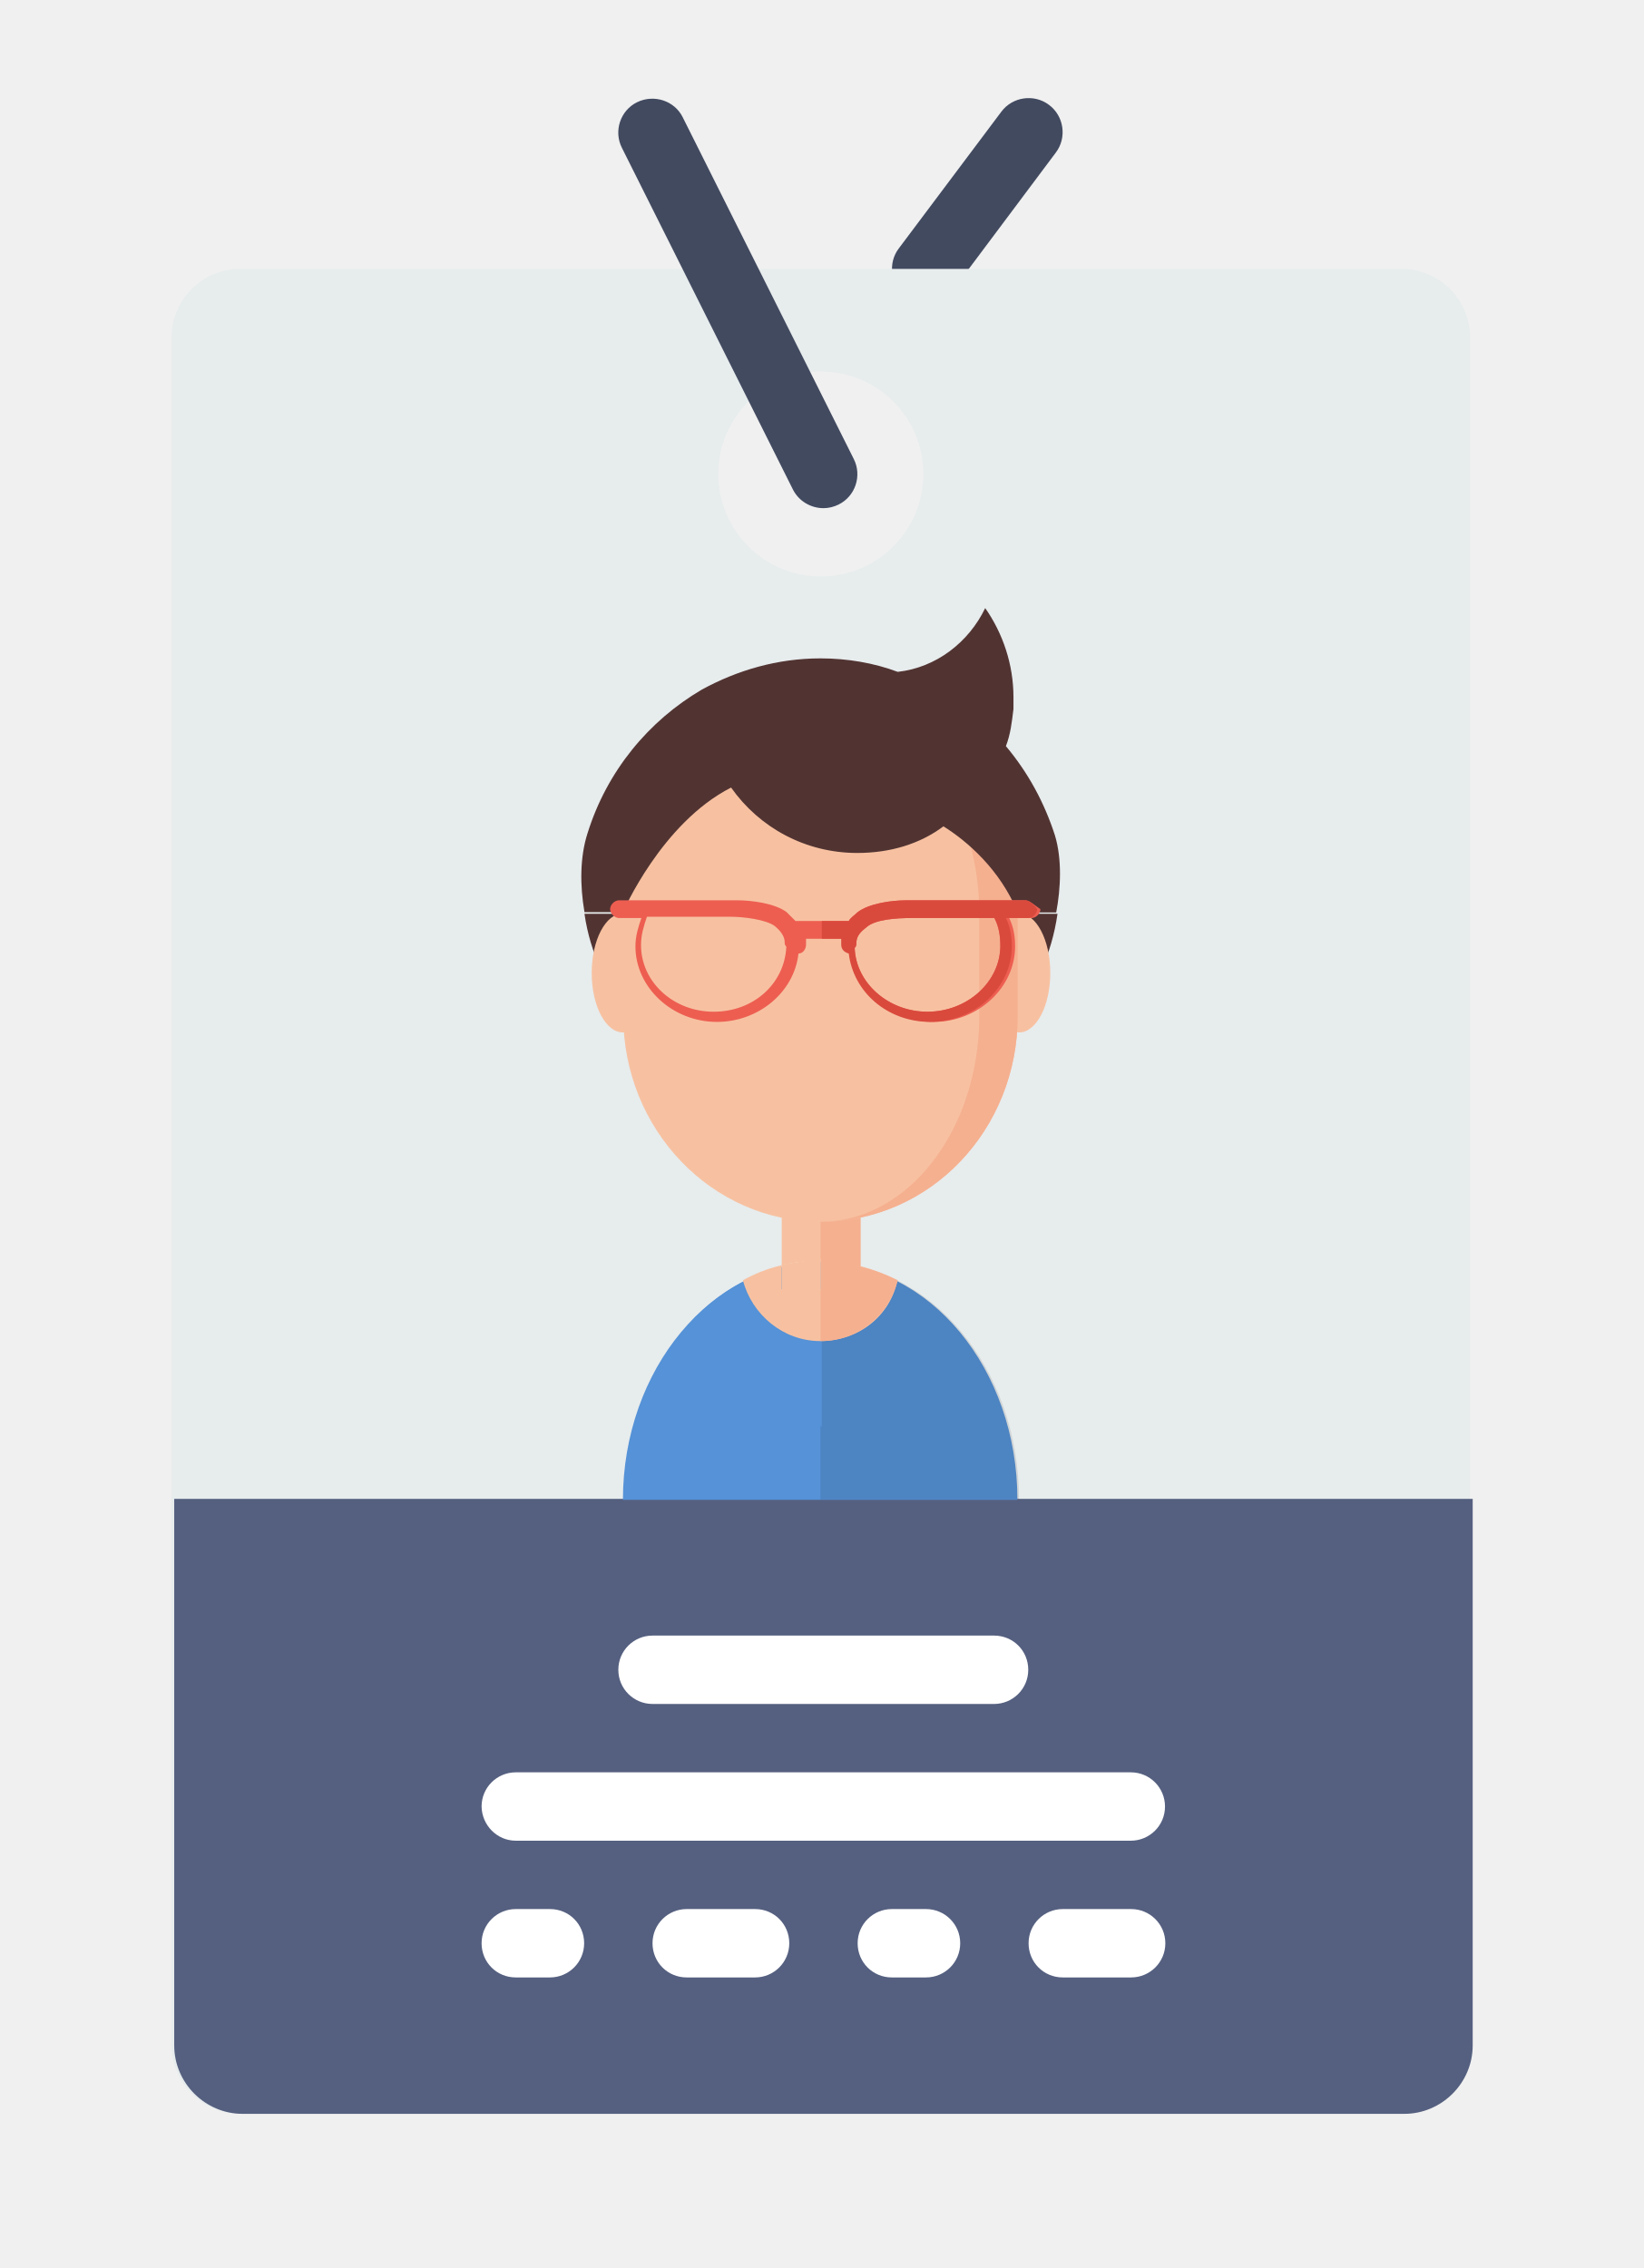
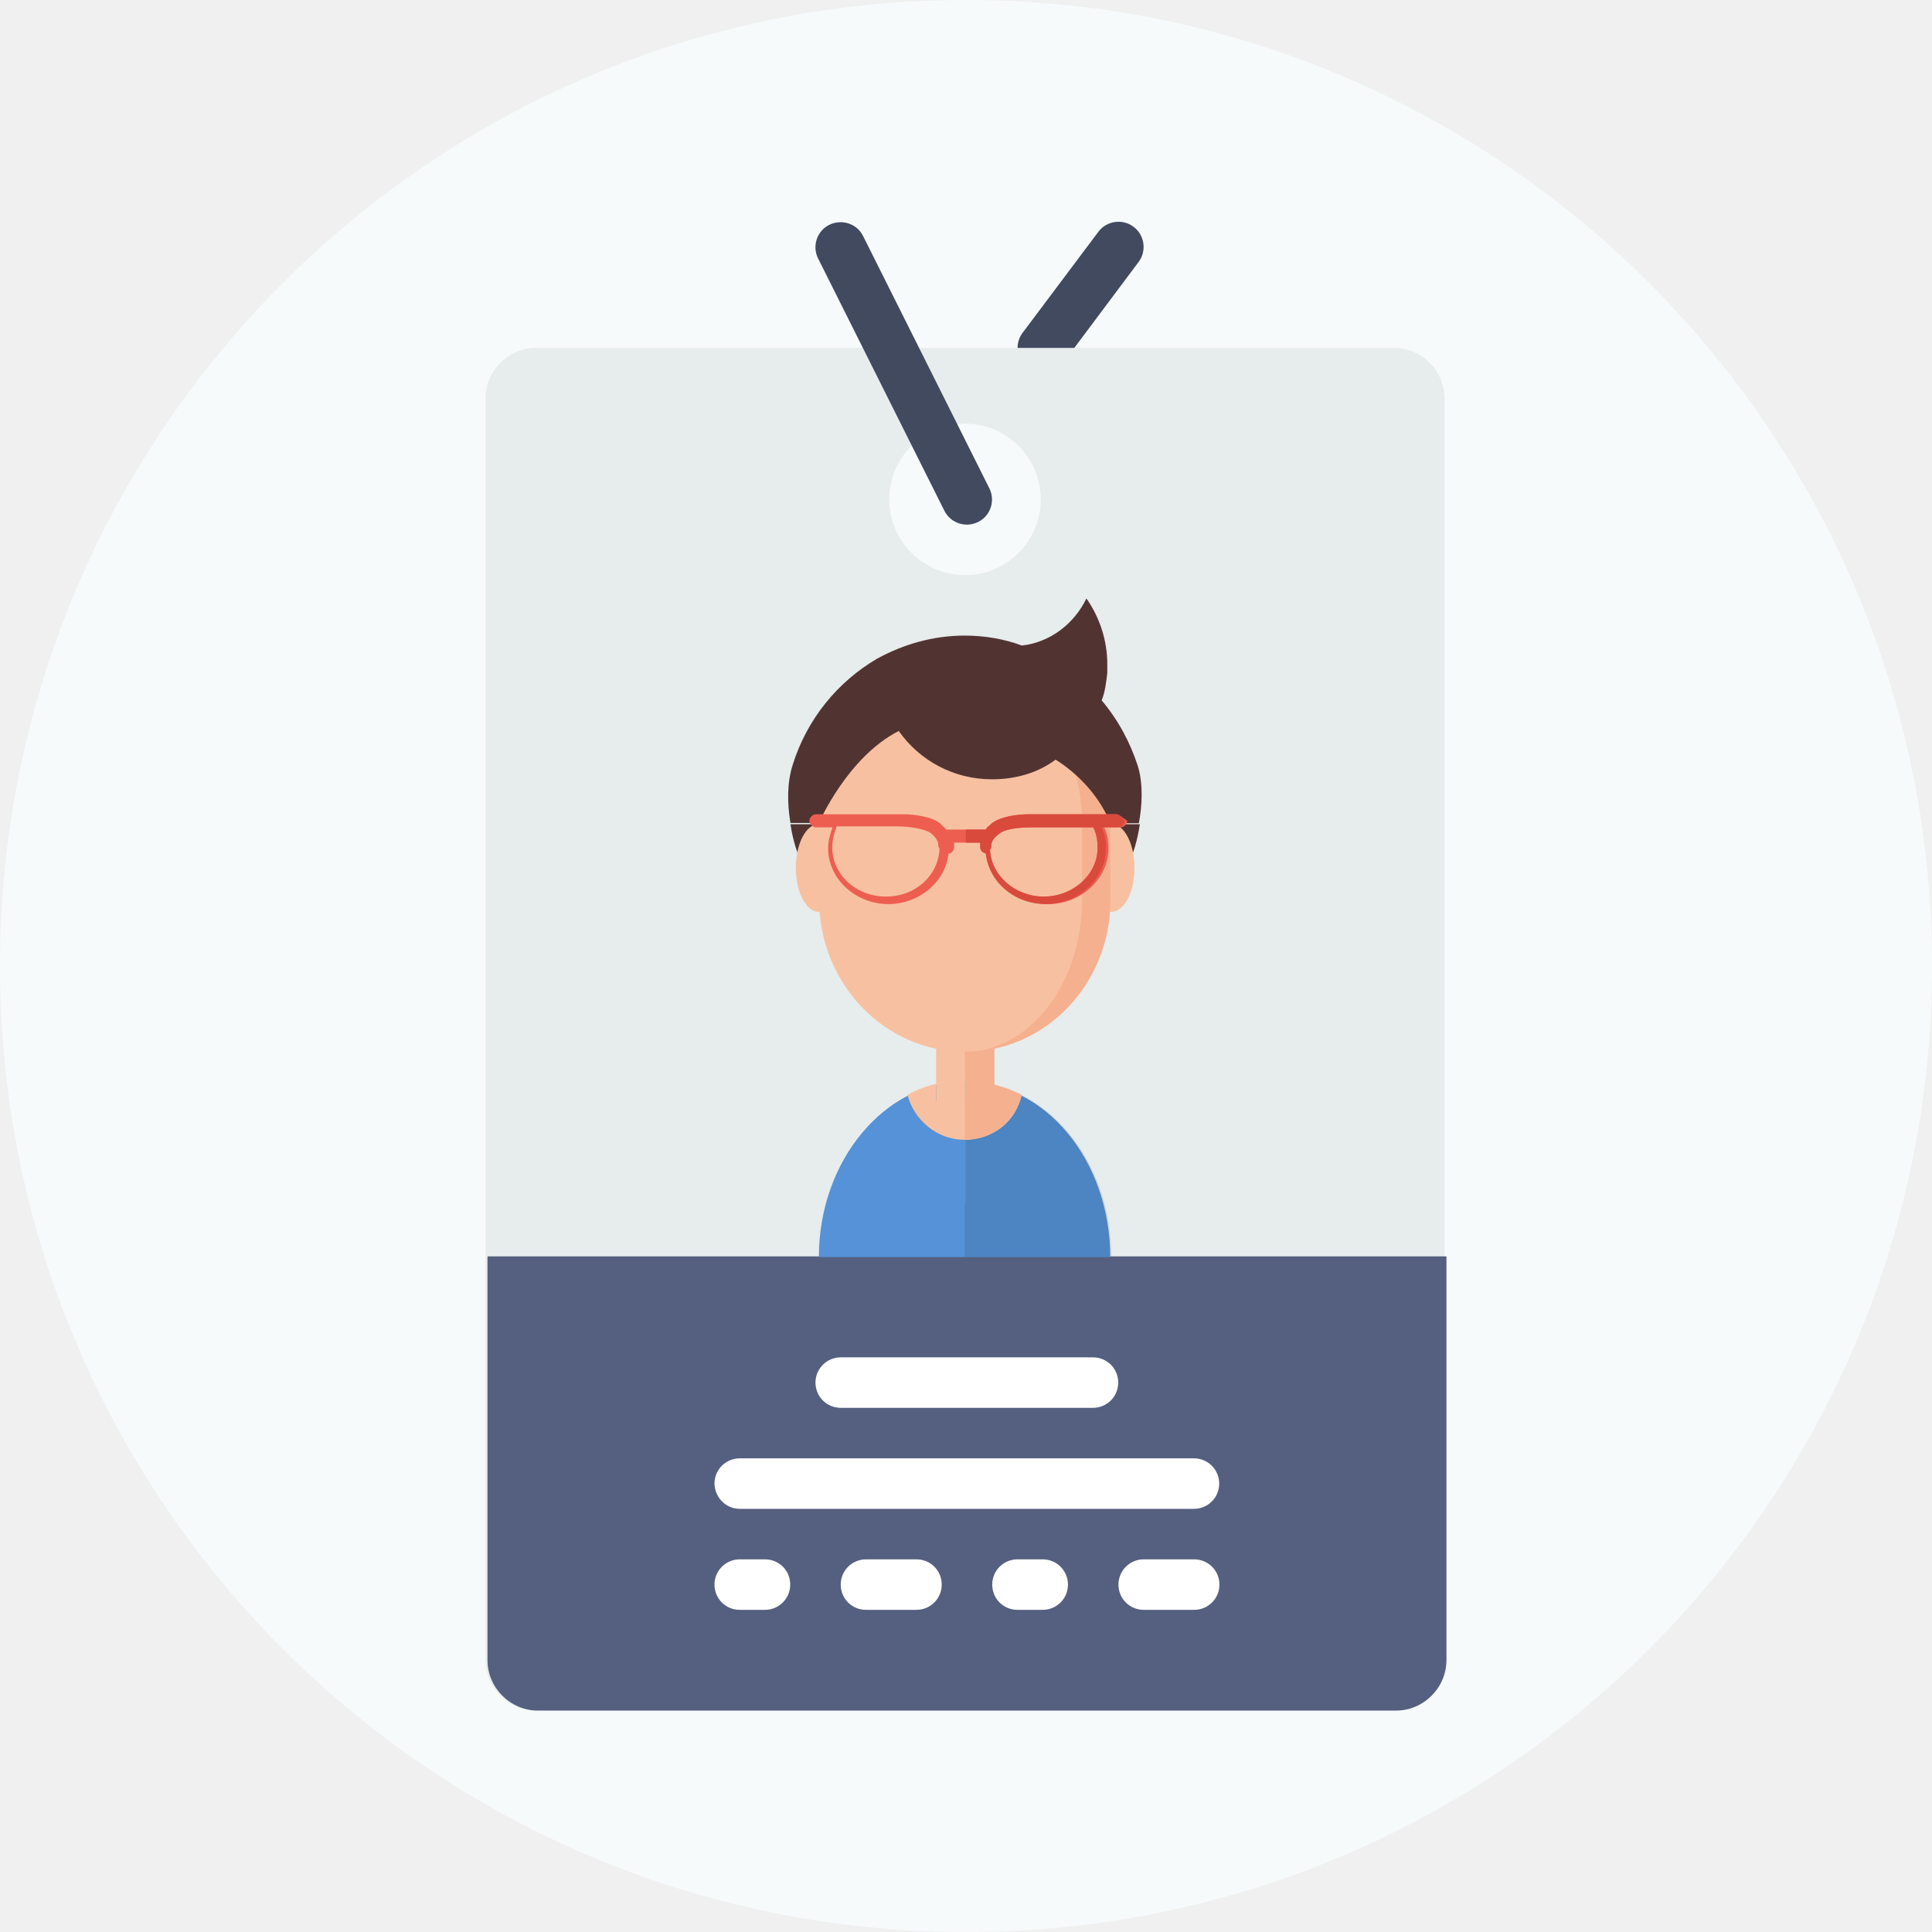
- <svg xmlns="http://www.w3.org/2000/svg" version="1.1" id="Layer_1" x="0px" y="0px" viewBox="0 0 500 690" style="enable-background:new 0 0 500 690;" xml:space="preserve">
+ <svg xmlns="http://www.w3.org/2000/svg" version="1.1" id="Layer_1" x="0px" y="0px" viewBox="0 0 795.8 795.8" style="enable-background:new 0 0 795.8 795.8;" xml:space="preserve">
  <style type="text/css">
- 	.st0{display:none;fill:none;stroke:#556080;stroke-width:8;stroke-linecap:round;stroke-miterlimit:10;}
- 	.st1{display:none;}
- 	.st2{display:inline;fill:#B1B7BC;}
- 	.st3{display:inline;fill:#E7ECED;}
- 	.st4{display:inline;fill:#424A60;}
- 	.st5{display:inline;fill:#57ABC1;}
- 	.st6{display:inline;fill:#FFFFFF;}
- 	.st7{display:inline;}
- 	.st8{fill:#C7CAC7;}
- 	.st9{display:inline;fill:#D7D7E2;}
- 	.st10{fill:#7383BF;}
- 	.st11{display:inline;fill:none;stroke:#556080;stroke-width:8;stroke-linecap:round;stroke-miterlimit:10;}
- 	.st12{display:none;fill:none;stroke:#556080;stroke-width:2;stroke-miterlimit:10;}
- 	.st13{display:none;fill:none;stroke:#7383BF;stroke-width:8;stroke-miterlimit:10;}
- 	.st14{display:none;fill:#7383BF;}
- 	.st15{fill:#424A60;}
- 	.st16{fill:#E7ECED;}
- 	.st17{fill:#556080;}
- 	.st18{fill:#FFFFFF;}
- 	.st19{display:none;fill:#3083C9;}
- 	.st20{fill:#5592D7;}
- 	.st21{opacity:0.1;enable-background:new    ;}
- 	.st22{fill:#513432;}
- 	.st23{fill:#F7C1A1;}
- 	.st24{fill:#F5B090;}
- 	.st25{fill:#ED5E51;}
- 	.st26{fill:#D94A3D;}
+ 	.st0{fill:#F7FAFB;}
+ 	.st1{display:none;fill:none;stroke:#556080;stroke-width:8;stroke-linecap:round;stroke-miterlimit:10;}
+ 	.st2{display:none;}
+ 	.st3{display:inline;fill:#B1B7BC;}
+ 	.st4{display:inline;fill:#E7ECED;}
+ 	.st5{display:inline;fill:#424A60;}
+ 	.st6{display:inline;fill:#57ABC1;}
+ 	.st7{display:inline;fill:#FFFFFF;}
+ 	.st8{display:inline;}
+ 	.st9{fill:#C7CAC7;}
+ 	.st10{display:inline;fill:#D7D7E2;}
+ 	.st11{display:inline;fill:#7383BF;}
+ 	.st12{display:inline;fill:none;stroke:#556080;stroke-width:8;stroke-linecap:round;stroke-miterlimit:10;}
+ 	.st13{display:none;fill:none;stroke:#556080;stroke-width:2;stroke-miterlimit:10;}
+ 	.st14{display:none;fill:none;stroke:#7383BF;stroke-width:8;stroke-miterlimit:10;}
+ 	.st15{display:none;fill:#7383BF;}
+ 	.st16{display:none;fill:#3083C9;}
+ 	.st17{fill:#424A60;}
+ 	.st18{fill:#E7ECED;}
+ 	.st19{fill:#556080;}
+ 	.st20{fill:#FFFFFF;}
+ 	.st21{fill:#5592D7;}
+ 	.st22{opacity:0.1;enable-background:new    ;}
+ 	.st23{fill:#513432;}
+ 	.st24{fill:#F7C1A1;}
+ 	.st25{fill:#F5B090;}
+ 	.st26{fill:#ED5E51;}
+ 	.st27{fill:#D94A3D;}
</style>
-   <circle class="st0" cx="208.5" cy="431.5" r="170.5" />
-   <g class="st1">
-     <path class="st2" d="M473,486.7H273v-48.2c0-3.9,3.2-7.1,7.1-7.1h185.9c3.9,0,7.1,3.2,7.1,7.1V486.7z" />
-     <rect x="283.3" y="486.7" class="st3" width="179.3" height="137.9" />
-     <path class="st4" d="M404,472.9H342c-7.6,0-13.8-6.2-13.8-13.8l0,0c0-7.6,6.2-13.8,13.8-13.8H404c7.6,0,13.8,6.2,13.8,13.8l0,0   C417.8,466.8,411.7,472.9,404,472.9z" />
-     <rect x="283.3" y="607.4" class="st5" width="179.3" height="17.2" />
-     <rect x="324.7" y="514.3" class="st6" width="96.6" height="48.3" />
-     <g class="st7">
-       <path class="st8" d="M338.5,535h20.7c1.9,0,3.4-1.5,3.4-3.4c0-1.9-1.5-3.4-3.4-3.4h-20.7c-1.9,0-3.4,1.5-3.4,3.4    C335.1,533.4,336.6,535,338.5,535z" />
-       <path class="st8" d="M373,535c0.9,0,1.8-0.4,2.4-1c0.6-0.7,1-1.6,1-2.4c0-0.9-0.4-1.8-1-2.4c-1.3-1.3-3.6-1.3-4.9,0    c-0.6,0.7-1,1.5-1,2.4c0,0.9,0.4,1.8,1,2.4C371.2,534.6,372.1,535,373,535z" />
-       <path class="st8" d="M407.5,541.9h-55.2c-1.9,0-3.4,1.5-3.4,3.4s1.5,3.4,3.4,3.4h55.2c1.9,0,3.4-1.5,3.4-3.4    S409.4,541.9,407.5,541.9z" />
-       <path class="st8" d="M336.1,542.9c-0.6,0.7-1,1.5-1,2.4c0,0.9,0.4,1.8,1,2.4c0.7,0.6,1.5,1,2.4,1c0.9,0,1.8-0.4,2.4-1    c0.6-0.7,1-1.6,1-2.4c0-0.9-0.4-1.8-1-2.4C339.7,541.6,337.4,541.6,336.1,542.9z" />
+   <circle class="st0" cx="397.9" cy="397.9" r="397.9" />
+   <circle class="st1" cx="353.1" cy="485.2" r="170.5" />
+   <g class="st2">
+     <path class="st3" d="M617.6,540.4h-200v-48.2c0-3.9,3.2-7.1,7.1-7.1h185.9c3.9,0,7.1,3.2,7.1,7.1L617.6,540.4L617.6,540.4z" />
+     <rect x="427.9" y="540.4" class="st4" width="179.3" height="137.9" />
+     <path class="st5" d="M548.6,526.6h-62c-7.6,0-13.8-6.2-13.8-13.8l0,0c0-7.6,6.2-13.8,13.8-13.8h62c7.6,0,13.8,6.2,13.8,13.8l0,0   C562.4,520.5,556.3,526.6,548.6,526.6z" />
+     <rect x="427.9" y="661.1" class="st6" width="179.3" height="17.2" />
+     <rect x="469.3" y="568" class="st7" width="96.6" height="48.3" />
+     <g class="st8">
+       <path class="st9" d="M483.1,588.7h20.7c1.9,0,3.4-1.5,3.4-3.4s-1.5-3.4-3.4-3.4h-20.7c-1.9,0-3.4,1.5-3.4,3.4    C479.7,587.1,481.2,588.7,483.1,588.7z" />
+       <path class="st9" d="M517.6,588.7c0.9,0,1.8-0.4,2.4-1c0.6-0.7,1-1.6,1-2.4c0-0.9-0.4-1.8-1-2.4c-1.3-1.3-3.6-1.3-4.9,0    c-0.6,0.7-1,1.5-1,2.4s0.4,1.8,1,2.4C515.8,588.3,516.7,588.7,517.6,588.7z" />
+       <path class="st9" d="M552.1,595.6h-55.2c-1.9,0-3.4,1.5-3.4,3.4s1.5,3.4,3.4,3.4h55.2c1.9,0,3.4-1.5,3.4-3.4    S554,595.6,552.1,595.6z" />
+       <path class="st9" d="M480.7,596.6c-0.6,0.7-1,1.5-1,2.4s0.4,1.8,1,2.4c0.7,0.6,1.5,1,2.4,1s1.8-0.4,2.4-1c0.6-0.7,1-1.6,1-2.4    c0-0.9-0.4-1.8-1-2.4C484.3,595.3,482,595.3,480.7,596.6z" />
    </g>
-     <rect x="283.3" y="486.7" class="st9" width="179.3" height="17.2" />
+     <rect x="427.9" y="540.4" class="st10" width="179.3" height="17.2" />
  </g>
-   <g class="st1">
-     <circle class="st10" cx="264.7" cy="275.1" r="7.1" />
-     <circle class="st10" cx="302" cy="285.1" r="7.1" />
-     <circle class="st10" cx="362.4" cy="349" r="7.1" />
-     <line class="st11" x1="221.5" y1="276.1" x2="254.6" y2="243" />
-     <line class="st11" x1="221.5" y1="276.1" x2="254.6" y2="309.1" />
-     <line class="st11" x1="362.4" y1="393.2" x2="329.3" y2="360.1" />
-     <line class="st11" x1="362.4" y1="393.2" x2="395.5" y2="360.1" />
-     <circle class="st10" cx="327.7" cy="309.9" r="10" />
-     <circle class="st10" cx="342.1" cy="340.9" r="7.1" />
+   <g class="st2">
+     <circle class="st11" cx="409.3" cy="328.8" r="7.1" />
+     <circle class="st11" cx="446.6" cy="338.8" r="7.1" />
+     <circle class="st11" cx="507" cy="402.7" r="7.1" />
+     <line class="st12" x1="366.1" y1="329.8" x2="399.2" y2="296.7" />
+     <line class="st12" x1="366.1" y1="329.8" x2="399.2" y2="362.8" />
+     <line class="st12" x1="507" y1="446.9" x2="473.9" y2="413.8" />
+     <line class="st12" x1="507" y1="446.9" x2="540.1" y2="413.8" />
+     <circle class="st11" cx="472.3" cy="363.6" r="10" />
+     <circle class="st11" cx="486.7" cy="394.6" r="7.1" />
  </g>
-   <path class="st12" d="M269,350c0-45.9-37.1-83-83-83" />
-   <path class="st12" d="M269,388c0,45.9,37.1,83,83,83" />
-   <path class="st13" d="M361,345.6c-4.6-44-43.9-75.8-87.9-71.2" />
-   <circle class="st14" cx="361.4" cy="342" r="7.1" />
-   <circle class="st14" cx="272.4" cy="276" r="7.1" />
-   <circle class="st14" cx="348.4" cy="308" r="7.1" />
-   <circle class="st14" cx="313.4" cy="280" r="7.1" />
-   <path class="st15" d="M281.7,92.2c-2.2,0-4.4-0.7-6.2-2.1c-4.6-3.4-5.5-10-2.1-14.5L304.6,34c3.4-4.6,10-5.5,14.5-2.1  c4.6,3.4,5.5,10,2.1,14.5L290,88.1C288,90.8,284.8,92.2,281.7,92.2z" />
-   <path class="st16" d="M426.4,81.8H73c-11.4,0-20.8,9.4-20.8,20.8v519.7c0,11.4,9.4,20.8,20.8,20.8h353.4c11.4,0,20.8-9.4,20.8-20.8  V102.6C447.2,91.2,437.8,81.8,426.4,81.8z M249.7,175.4c-17.2,0-31.2-14-31.2-31.2s14-31.2,31.2-31.2s31.2,14,31.2,31.2  S266.9,175.4,249.7,175.4z" />
-   <path class="st17" d="M53,456v166.3c0,11.4,9.4,20.8,20.8,20.8h353.4c11.4,0,20.8-9.4,20.8-20.8V456H53z" />
+   <path class="st13" d="M413.6,403.7c0-45.9-37.1-83-83-83" />
+   <path class="st13" d="M413.6,441.7c0,45.9,37.1,83,83,83" />
+   <path class="st14" d="M505.6,399.3c-4.6-44-43.9-75.8-87.9-71.2" />
+   <circle class="st15" cx="506" cy="395.7" r="7.1" />
+   <circle class="st15" cx="417" cy="329.7" r="7.1" />
+   <circle class="st15" cx="493" cy="361.7" r="7.1" />
+   <circle class="st15" cx="458" cy="333.7" r="7.1" />
+   <path class="st16" d="M458.6,509.7c-0.3-12.6-7.5-24.1-18.8-29.7l-39.2-20c-2.7-1.4-4.4-4.1-4.4-7.1v-12  c20.1-8.7,31.6-25.5,37.3-46.5c8.5-2.6,14.7-10.5,14.7-19.8v-10.4c0-8-4.6-14.8-11.2-18.3c-4.6-39.1-30.4-54.9-72-54.9  c-2,0-3.9,0.1-5.8,0.2c-14.1,1.1-28.4-1.5-40.1-9.4c-4.9-3.3-9-6.8-11.9-10.5c-1.3-1.7-3.9-0.6-3.7,1.5c0.4,3.6,1,7.9,2,12.5  c3.4,17.3,1.4,14.7-5.3,31c-3.7,9-6.1,19-7.2,29.6c-6.6,3.5-11.1,10.4-11.1,18.3v10.4c0,9.3,6.2,17.1,14.7,19.8  c5.6,21,17.2,37.9,37.3,46.5v11.9c0,3-1.7,5.8-4.5,7.2l-40.1,19.7c-11,6-17.8,17.5-17.8,29.9v0.1H458.6z" />
  <g>
-     <path class="st18" d="M156.9,560h187.1c5.7,0,10.4-4.6,10.4-10.4c0-5.7-4.6-10.4-10.4-10.4H156.9c-5.7,0-10.4,4.6-10.4,10.4   C146.6,555.3,151.2,560,156.9,560z" />
-     <path class="st18" d="M198.5,518.4h103.9c5.7,0,10.4-4.6,10.4-10.4s-4.6-10.4-10.4-10.4H198.5c-5.7,0-10.4,4.6-10.4,10.4   S192.8,518.4,198.5,518.4z" />
-     <path class="st18" d="M167.3,580.8h-10.4c-5.7,0-10.4,4.6-10.4,10.4s4.6,10.4,10.4,10.4h10.4c5.7,0,10.4-4.6,10.4-10.4   S173.1,580.8,167.3,580.8z" />
-     <path class="st18" d="M229.7,580.8h-20.8c-5.7,0-10.4,4.6-10.4,10.4s4.6,10.4,10.4,10.4h20.8c5.7,0,10.4-4.6,10.4-10.4   S235.5,580.8,229.7,580.8z" />
-     <path class="st18" d="M281.7,580.8h-10.4c-5.7,0-10.4,4.6-10.4,10.4s4.6,10.4,10.4,10.4h10.4c5.7,0,10.4-4.6,10.4-10.4   S287.4,580.8,281.7,580.8z" />
-     <path class="st18" d="M344.1,580.8h-20.8c-5.7,0-10.4,4.6-10.4,10.4s4.6,10.4,10.4,10.4h20.8c5.7,0,10.4-4.6,10.4-10.4   S349.8,580.8,344.1,580.8z" />
+     <path class="st17" d="M429.5,153.7c-2.2,0-4.4-0.7-6.2-2.1c-4.6-3.4-5.5-10-2.1-14.5l31.2-41.6c3.4-4.6,10-5.5,14.5-2.1   c4.6,3.4,5.5,10,2.1,14.5l-31.2,41.7C435.8,152.3,432.6,153.7,429.5,153.7z" />
+     <path class="st18" d="M574.2,143.3H220.8c-11.4,0-20.8,9.4-20.8,20.8v519.7c0,11.4,9.4,20.8,20.8,20.8h353.4   c11.4,0,20.8-9.4,20.8-20.8V164.1C595,152.7,585.6,143.3,574.2,143.3z M397.5,236.9c-17.2,0-31.2-14-31.2-31.2s14-31.2,31.2-31.2   c17.2,0,31.2,14,31.2,31.2S414.7,236.9,397.5,236.9z" />
+     <path class="st19" d="M200.8,517.5v166.3c0,11.4,9.4,20.8,20.8,20.8H575c11.4,0,20.8-9.4,20.8-20.8V517.5H200.8z" />
+     <g>
+       <path class="st20" d="M304.7,621.5h187.1c5.7,0,10.4-4.6,10.4-10.4c0-5.7-4.6-10.4-10.4-10.4H304.7c-5.7,0-10.4,4.6-10.4,10.4    C294.4,616.8,299,621.5,304.7,621.5z" />
+       <path class="st20" d="M346.3,579.9h103.9c5.7,0,10.4-4.6,10.4-10.4c0-5.8-4.6-10.4-10.4-10.4H346.3c-5.7,0-10.4,4.6-10.4,10.4    S340.6,579.9,346.3,579.9z" />
+       <path class="st20" d="M315.1,642.3h-10.4c-5.7,0-10.4,4.6-10.4,10.4s4.6,10.4,10.4,10.4h10.4c5.7,0,10.4-4.6,10.4-10.4    S320.9,642.3,315.1,642.3z" />
+       <path class="st20" d="M377.5,642.3h-20.8c-5.7,0-10.4,4.6-10.4,10.4s4.6,10.4,10.4,10.4h20.8c5.7,0,10.4-4.6,10.4-10.4    S383.3,642.3,377.5,642.3z" />
+       <path class="st20" d="M429.5,642.3h-10.4c-5.7,0-10.4,4.6-10.4,10.4s4.6,10.4,10.4,10.4h10.4c5.7,0,10.4-4.6,10.4-10.4    S435.2,642.3,429.5,642.3z" />
+       <path class="st20" d="M491.9,642.3h-20.8c-5.7,0-10.4,4.6-10.4,10.4s4.6,10.4,10.4,10.4h20.8c5.7,0,10.4-4.6,10.4-10.4    S497.6,642.3,491.9,642.3z" />
+     </g>
+     <g>
+       <path class="st21" d="M337.3,517.8c0-39.7,27.1-72.2,60-72.2c33.4,0,60,32.5,60,72.2H337.3z" />
+       <path class="st22" d="M397.4,445.5v72.2h60.4C457.8,477.6,430.8,445.5,397.4,445.5z" />
+       <path class="st21" d="M357.2,464.5l40.6,31.1v-50.1C382,445.5,367.6,452.8,357.2,464.5z" />
+       <path class="st23" d="M325.6,339.5c0.9,6.3,2.7,11.7,4.5,15.8c4.1,8.6,7.2,15.8,7.2,15.8h120.5l7.2-15.8c1.8-3.6,3.6-9.5,4.5-15.8    H325.6L325.6,339.5z" />
+       <path class="st24" d="M420.8,451c-7.2-3.6-14.9-5.9-23.5-5.9c-8.1,0-16.2,1.8-23.5,5.9c2.7,10.4,12.2,18.5,23.5,18.5    C409.1,469.5,418.6,461.8,420.8,451z M385.6,407.2h23.9v46.5h-23.9V407.2L385.6,407.2z" />
+       <path class="st25" d="M409.6,446.9v-39.7h-12.2v62.3c11.3,0,20.8-7.7,23.5-18.5C417.2,449.2,413.6,447.8,409.6,446.9z" />
+       <ellipse class="st24" cx="457.8" cy="357.5" rx="9.5" ry="18.1" />
+       <ellipse class="st24" cx="337.3" cy="357.5" rx="9.5" ry="18.1" />
+       <path class="st24" d="M397.4,276.7c-33.4,0-60,28-60,62.7v31.1c0,34.8,27.1,62.7,60,62.7c33.4,0,60-28,60-62.7v-31    C457.8,304.7,430.8,276.7,397.4,276.7z" />
+       <path class="st25" d="M397.4,276.7c26.6,0,48.3,28,48.3,62.7v31.1c0,34.8-21.7,62.7-48.3,62.7c33.4,0,60-28,60-62.7v-31    C457.8,304.7,430.8,276.7,397.4,276.7z" />
+       <path class="st23" d="M468.7,315.6c-3.2-9.9-8.1-19-14.9-27.1c1.4-3.6,1.8-7.2,2.3-11.3v-3.6c0-9.9-3.2-19.4-8.6-27.1    c-5,10.4-14.9,18.1-26.6,19.4c-7.2-2.7-15.3-4.1-23.5-4.1c-13.1,0-25.3,3.6-36.1,9.5c-16.2,9.5-28.9,24.8-34.8,43.8    c-2.3,7.2-2.3,15.8-0.9,23.9h11.7c0,0,11.7-27.1,32.9-37.9c8.6,12.2,22.6,19.9,38.4,19.9c9.9,0,19-2.7,26.2-8.1    c7.2,4.5,17.2,13.1,22.6,26.2h11.7C470.5,331.8,470.9,322.8,468.7,315.6L468.7,315.6z" />
+       <path class="st26" d="M459.7,335.4h-36.1c-4.5,0-11.3,0.9-14.9,3.6c-0.9,0.9-2.3,1.8-2.7,2.7h-16.2l-2.7-2.7    c-3.6-2.7-10.8-3.6-14.9-3.6h-36.1c-1.4,0-2.7,1.4-2.7,2.7s1.4,2.7,2.7,2.7h6.8c-0.9,2.7-1.8,5.4-1.8,8.6c0,12.6,11.3,23,24.8,23    c12.6,0,23.5-9,24.8-20.8c1.4,0,2.3-1.4,2.3-2.7v-1.8h11.7v1.8c0,1.4,0.9,2.3,2.3,2.7c1.4,11.7,11.7,20.8,24.8,20.8    c13.5,0,24.8-10.4,24.8-23c0-3.2-0.5-5.9-1.8-8.6h6.8c1.4,0,2.7-1.4,2.7-2.7C462.4,336.8,461,335.4,459.7,335.4z M364.9,369.3    c-12.2,0-22.1-9-22.1-20.3c0-3.2,0.9-5.9,1.8-8.6h25.2c4.5,0,10.8,0.9,13.5,2.7c1.8,1.4,3.2,3.2,3.2,5c0,0.5,0,0.9,0.5,1.4    C386.5,360.7,377.1,369.3,364.9,369.3L364.9,369.3z M429.9,369.3c-11.7,0-21.7-8.6-22.1-19.4c0.5-0.5,0.5-0.9,0.5-1.4    c0-2.3,1.4-3.6,3.2-5c2.7-2.3,9-2.7,13.5-2.7h25.3c1.4,2.7,1.8,5.4,1.8,8.6C452,360.2,442.1,369.3,429.9,369.3L429.9,369.3z" />
+       <path class="st27" d="M459.7,335.4h-36.1c-4.5,0-11.3,0.9-14.9,3.6c-0.9,0.9-2.3,1.8-2.7,2.7h-8.2v5.4h5.9v1.8    c0,1.4,0.9,2.3,2.3,2.7c1.4,11.7,11.7,20.8,24.8,20.8c13.5,0,24.8-10.4,24.8-23c0-3.2-0.5-5.9-1.8-8.6h6.8c1.4,0,2.7-1.4,2.7-2.7    C462.4,336.8,461,335.4,459.7,335.4z M429.9,369.3c-11.7,0-21.7-8.6-22.1-19.4c0.5-0.5,0.5-0.9,0.5-1.4c0-2.3,1.4-3.6,3.2-5    c2.7-2.3,9-2.7,13.5-2.7h25.3c1.4,2.7,1.8,5.4,1.8,8.6C452,360.2,442.1,369.3,429.9,369.3L429.9,369.3z" />
+       <polygon class="st24" points="397.5,453.9 385.6,453.9 385.6,446.2 397.5,444.4   " />
+     </g>
+     <path class="st17" d="M398.3,216.1c-3.8,0-7.5-2.1-9.3-5.7l-52-103.9c-2.6-5.1-0.5-11.4,4.6-13.9c5.1-2.5,11.4-0.5,13.9,4.6   l52,103.9c2.6,5.1,0.5,11.4-4.6,13.9C401.5,215.7,399.9,216.1,398.3,216.1z" />
  </g>
-   <path class="st19" d="M314,456c-0.3-12.6-7.5-24.1-18.8-29.7l-39.2-20c-2.7-1.4-4.4-4.1-4.4-7.1v-12c20.1-8.7,31.6-25.5,37.3-46.5  c8.5-2.6,14.7-10.5,14.7-19.8v-10.4c0-8-4.6-14.8-11.2-18.3c-4.6-39.1-30.4-54.9-72-54.9c-2,0-3.9,0.1-5.8,0.2  c-14.1,1.1-28.4-1.5-40.1-9.4c-4.9-3.3-9-6.8-11.9-10.5c-1.3-1.7-3.9-0.6-3.7,1.5c0.4,3.6,1,7.9,2,12.5c3.4,17.3,1.4,14.7-5.3,31  c-3.7,9-6.1,19-7.2,29.6c-6.6,3.5-11.1,10.4-11.1,18.3v10.4c0,9.3,6.2,17.1,14.7,19.8c5.6,21,17.2,37.9,37.3,46.5v11.9  c0,3-1.7,5.8-4.5,7.2L144.7,426c-11,6-17.8,17.5-17.8,29.9v0.1H314z" />
-   <g>
-     <path class="st20" d="M189.5,456.3c0-39.7,27.1-72.2,60-72.2c33.4,0,60,32.5,60,72.2H189.5z" />
-     <path class="st21" d="M249.6,384v72.2H310C310,416.1,283,384,249.6,384z" />
-     <path class="st20" d="M209.4,403l40.6,31.1V384C234.2,384,219.8,391.3,209.4,403z" />
-     <path class="st22" d="M177.8,278c0.9,6.3,2.7,11.7,4.5,15.8c4.1,8.6,7.2,15.8,7.2,15.8H310l7.2-15.8c1.8-3.6,3.6-9.5,4.5-15.8   H177.8L177.8,278z" />
-     <path class="st23" d="M273,389.5c-7.2-3.6-14.9-5.9-23.5-5.9c-8.1,0-16.2,1.8-23.5,5.9c2.7,10.4,12.2,18.5,23.5,18.5   C261.3,408,270.8,400.3,273,389.5z M237.8,345.7h23.9v46.5h-23.9V345.7z" />
-     <path class="st24" d="M261.8,385.4v-39.7h-12.2V408c11.3,0,20.8-7.7,23.5-18.5C269.4,387.7,265.8,386.3,261.8,385.4z" />
-     <ellipse class="st23" cx="310" cy="296" rx="9.5" ry="18.1" />
-     <ellipse class="st23" cx="189.5" cy="296" rx="9.5" ry="18.1" />
-     <path class="st23" d="M249.6,215.2c-33.4,0-60,28-60,62.7v31.1c0,34.8,27.1,62.7,60,62.7c33.4,0,60-28,60-62.7V278   C310,243.2,283,215.2,249.6,215.2z" />
-     <path class="st24" d="M249.6,215.2c26.6,0,48.3,28,48.3,62.7v31.1c0,34.8-21.7,62.7-48.3,62.7c33.4,0,60-28,60-62.7V278   C310,243.2,283,215.2,249.6,215.2z" />
-     <path class="st22" d="M320.9,254.1c-3.2-9.9-8.1-19-14.9-27.1c1.4-3.6,1.8-7.2,2.3-11.3v-3.6c0-9.9-3.2-19.4-8.6-27.1   c-5,10.4-14.9,18.1-26.6,19.4c-7.2-2.7-15.3-4.1-23.5-4.1c-13.1,0-25.3,3.6-36.1,9.5c-16.2,9.5-28.9,24.8-34.8,43.8   c-2.3,7.2-2.3,15.8-0.9,23.9h11.7c0,0,11.7-27.1,32.9-37.9c8.6,12.2,22.6,19.9,38.4,19.9c9.9,0,19-2.7,26.2-8.1   c7.2,4.5,17.2,13.1,22.6,26.2h11.7C322.7,270.3,323.1,261.3,320.9,254.1L320.9,254.1z" />
-     <path class="st25" d="M311.9,273.9h-36.1c-4.5,0-11.3,0.9-14.9,3.6c-0.9,0.9-2.3,1.8-2.7,2.7h-16.2l-2.7-2.7   c-3.6-2.7-10.8-3.6-14.9-3.6h-36.1c-1.4,0-2.7,1.4-2.7,2.7s1.4,2.7,2.7,2.7h6.8c-0.9,2.7-1.8,5.4-1.8,8.6c0,12.6,11.3,23,24.8,23   c12.6,0,23.5-9,24.8-20.8c1.4,0,2.3-1.4,2.3-2.7v-1.8h11.7v1.8c0,1.4,0.9,2.3,2.3,2.7c1.4,11.7,11.7,20.8,24.8,20.8   c13.5,0,24.8-10.4,24.8-23c0-3.2-0.5-5.9-1.8-8.6h6.8c1.4,0,2.7-1.4,2.7-2.7C314.6,275.3,313.2,273.9,311.9,273.9z M217.1,307.8   c-12.2,0-22.1-9-22.1-20.3c0-3.2,0.9-5.9,1.8-8.6H222c4.5,0,10.8,0.9,13.5,2.7c1.8,1.4,3.2,3.2,3.2,5c0,0.5,0,0.9,0.5,1.4   C238.7,299.2,229.3,307.8,217.1,307.8L217.1,307.8z M282.1,307.8c-11.7,0-21.7-8.6-22.1-19.4c0.5-0.5,0.5-0.9,0.5-1.4   c0-2.3,1.4-3.6,3.2-5c2.7-2.3,9-2.7,13.5-2.7h25.3c1.4,2.7,1.8,5.4,1.8,8.6C304.2,298.7,294.3,307.8,282.1,307.8L282.1,307.8z" />
-     <path class="st26" d="M311.9,273.9h-36.1c-4.5,0-11.3,0.9-14.9,3.6c-0.9,0.9-2.3,1.8-2.7,2.7H250v5.4h5.9v1.8   c0,1.4,0.9,2.3,2.3,2.7c1.4,11.7,11.7,20.8,24.8,20.8c13.5,0,24.8-10.4,24.8-23c0-3.2-0.5-5.9-1.8-8.6h6.8c1.4,0,2.7-1.4,2.7-2.7   C314.6,275.3,313.2,273.9,311.9,273.9z M282.1,307.8c-11.7,0-21.7-8.6-22.1-19.4c0.5-0.5,0.5-0.9,0.5-1.4c0-2.3,1.4-3.6,3.2-5   c2.7-2.3,9-2.7,13.5-2.7h25.3c1.4,2.7,1.8,5.4,1.8,8.6C304.2,298.7,294.3,307.8,282.1,307.8L282.1,307.8z" />
-     <polygon class="st23" points="249.7,392.4 237.8,392.4 237.8,384.7 249.7,382.9  " />
-   </g>
-   <path class="st15" d="M250.5,154.6c-3.8,0-7.5-2.1-9.3-5.7l-52-103.9c-2.6-5.1-0.5-11.4,4.6-13.9c5.1-2.5,11.4-0.5,13.9,4.6  l52,103.9c2.6,5.1,0.5,11.4-4.6,13.9C253.7,154.2,252.1,154.6,250.5,154.6z" />
</svg>
